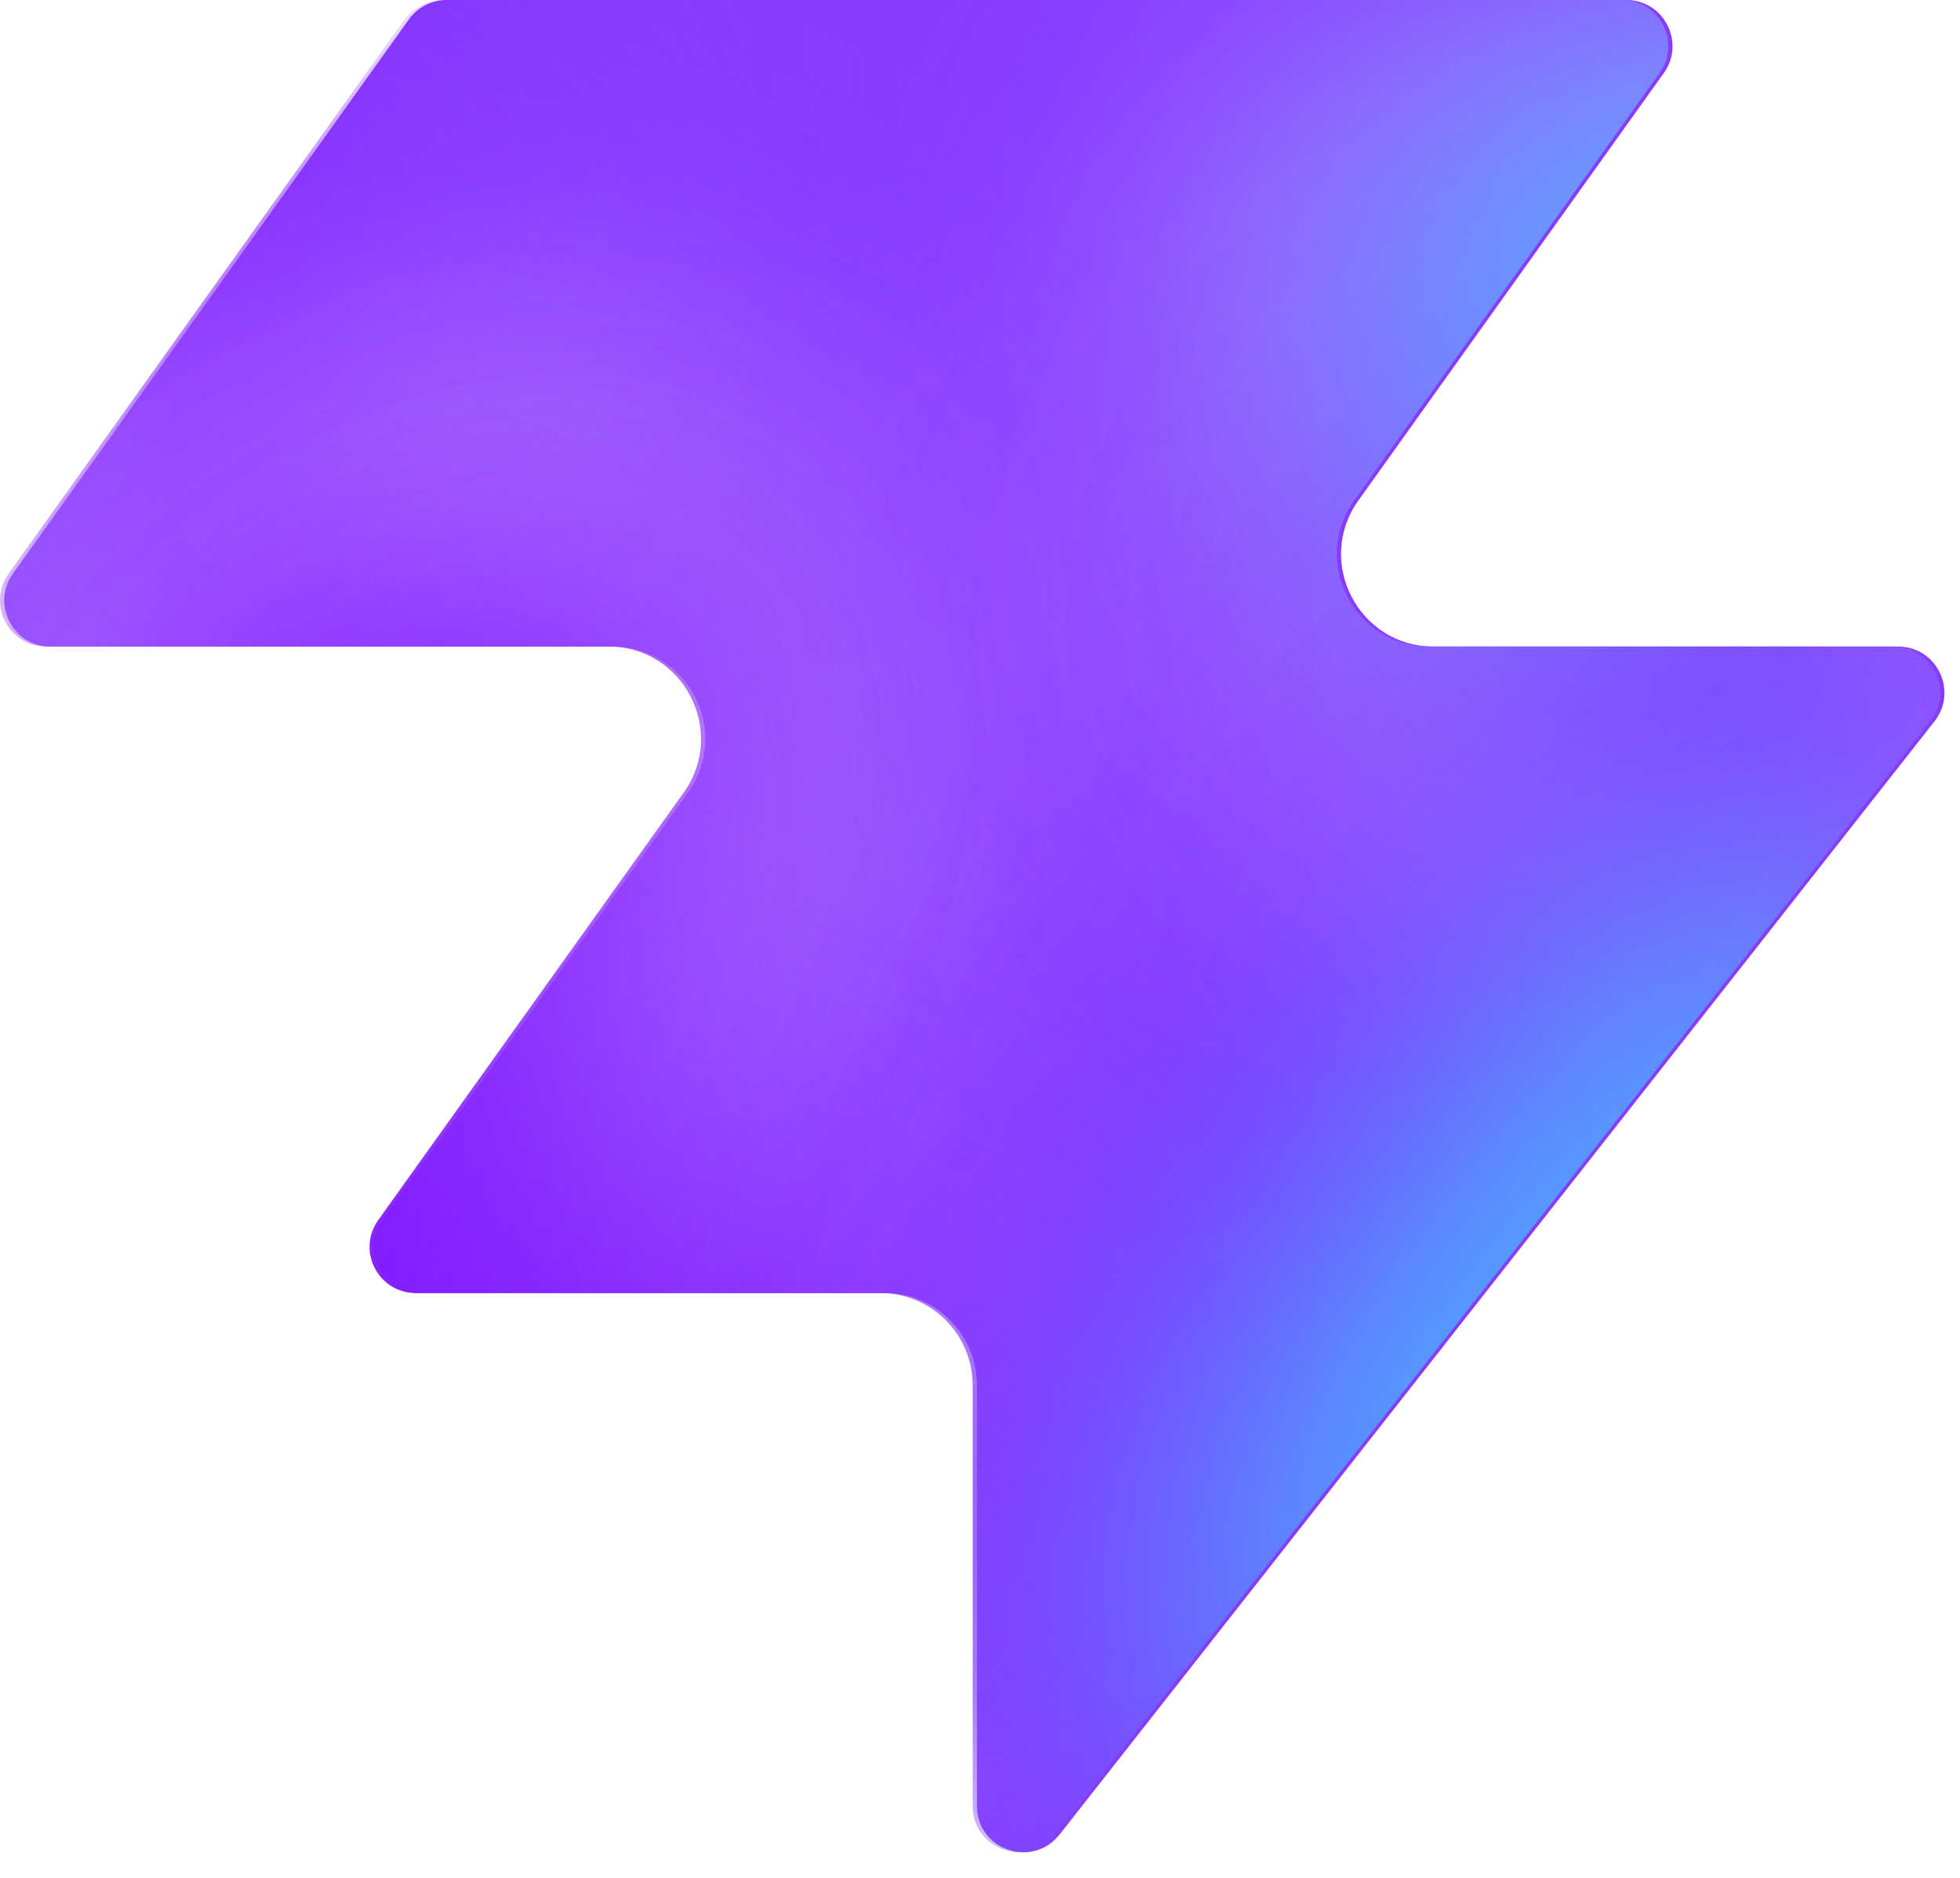
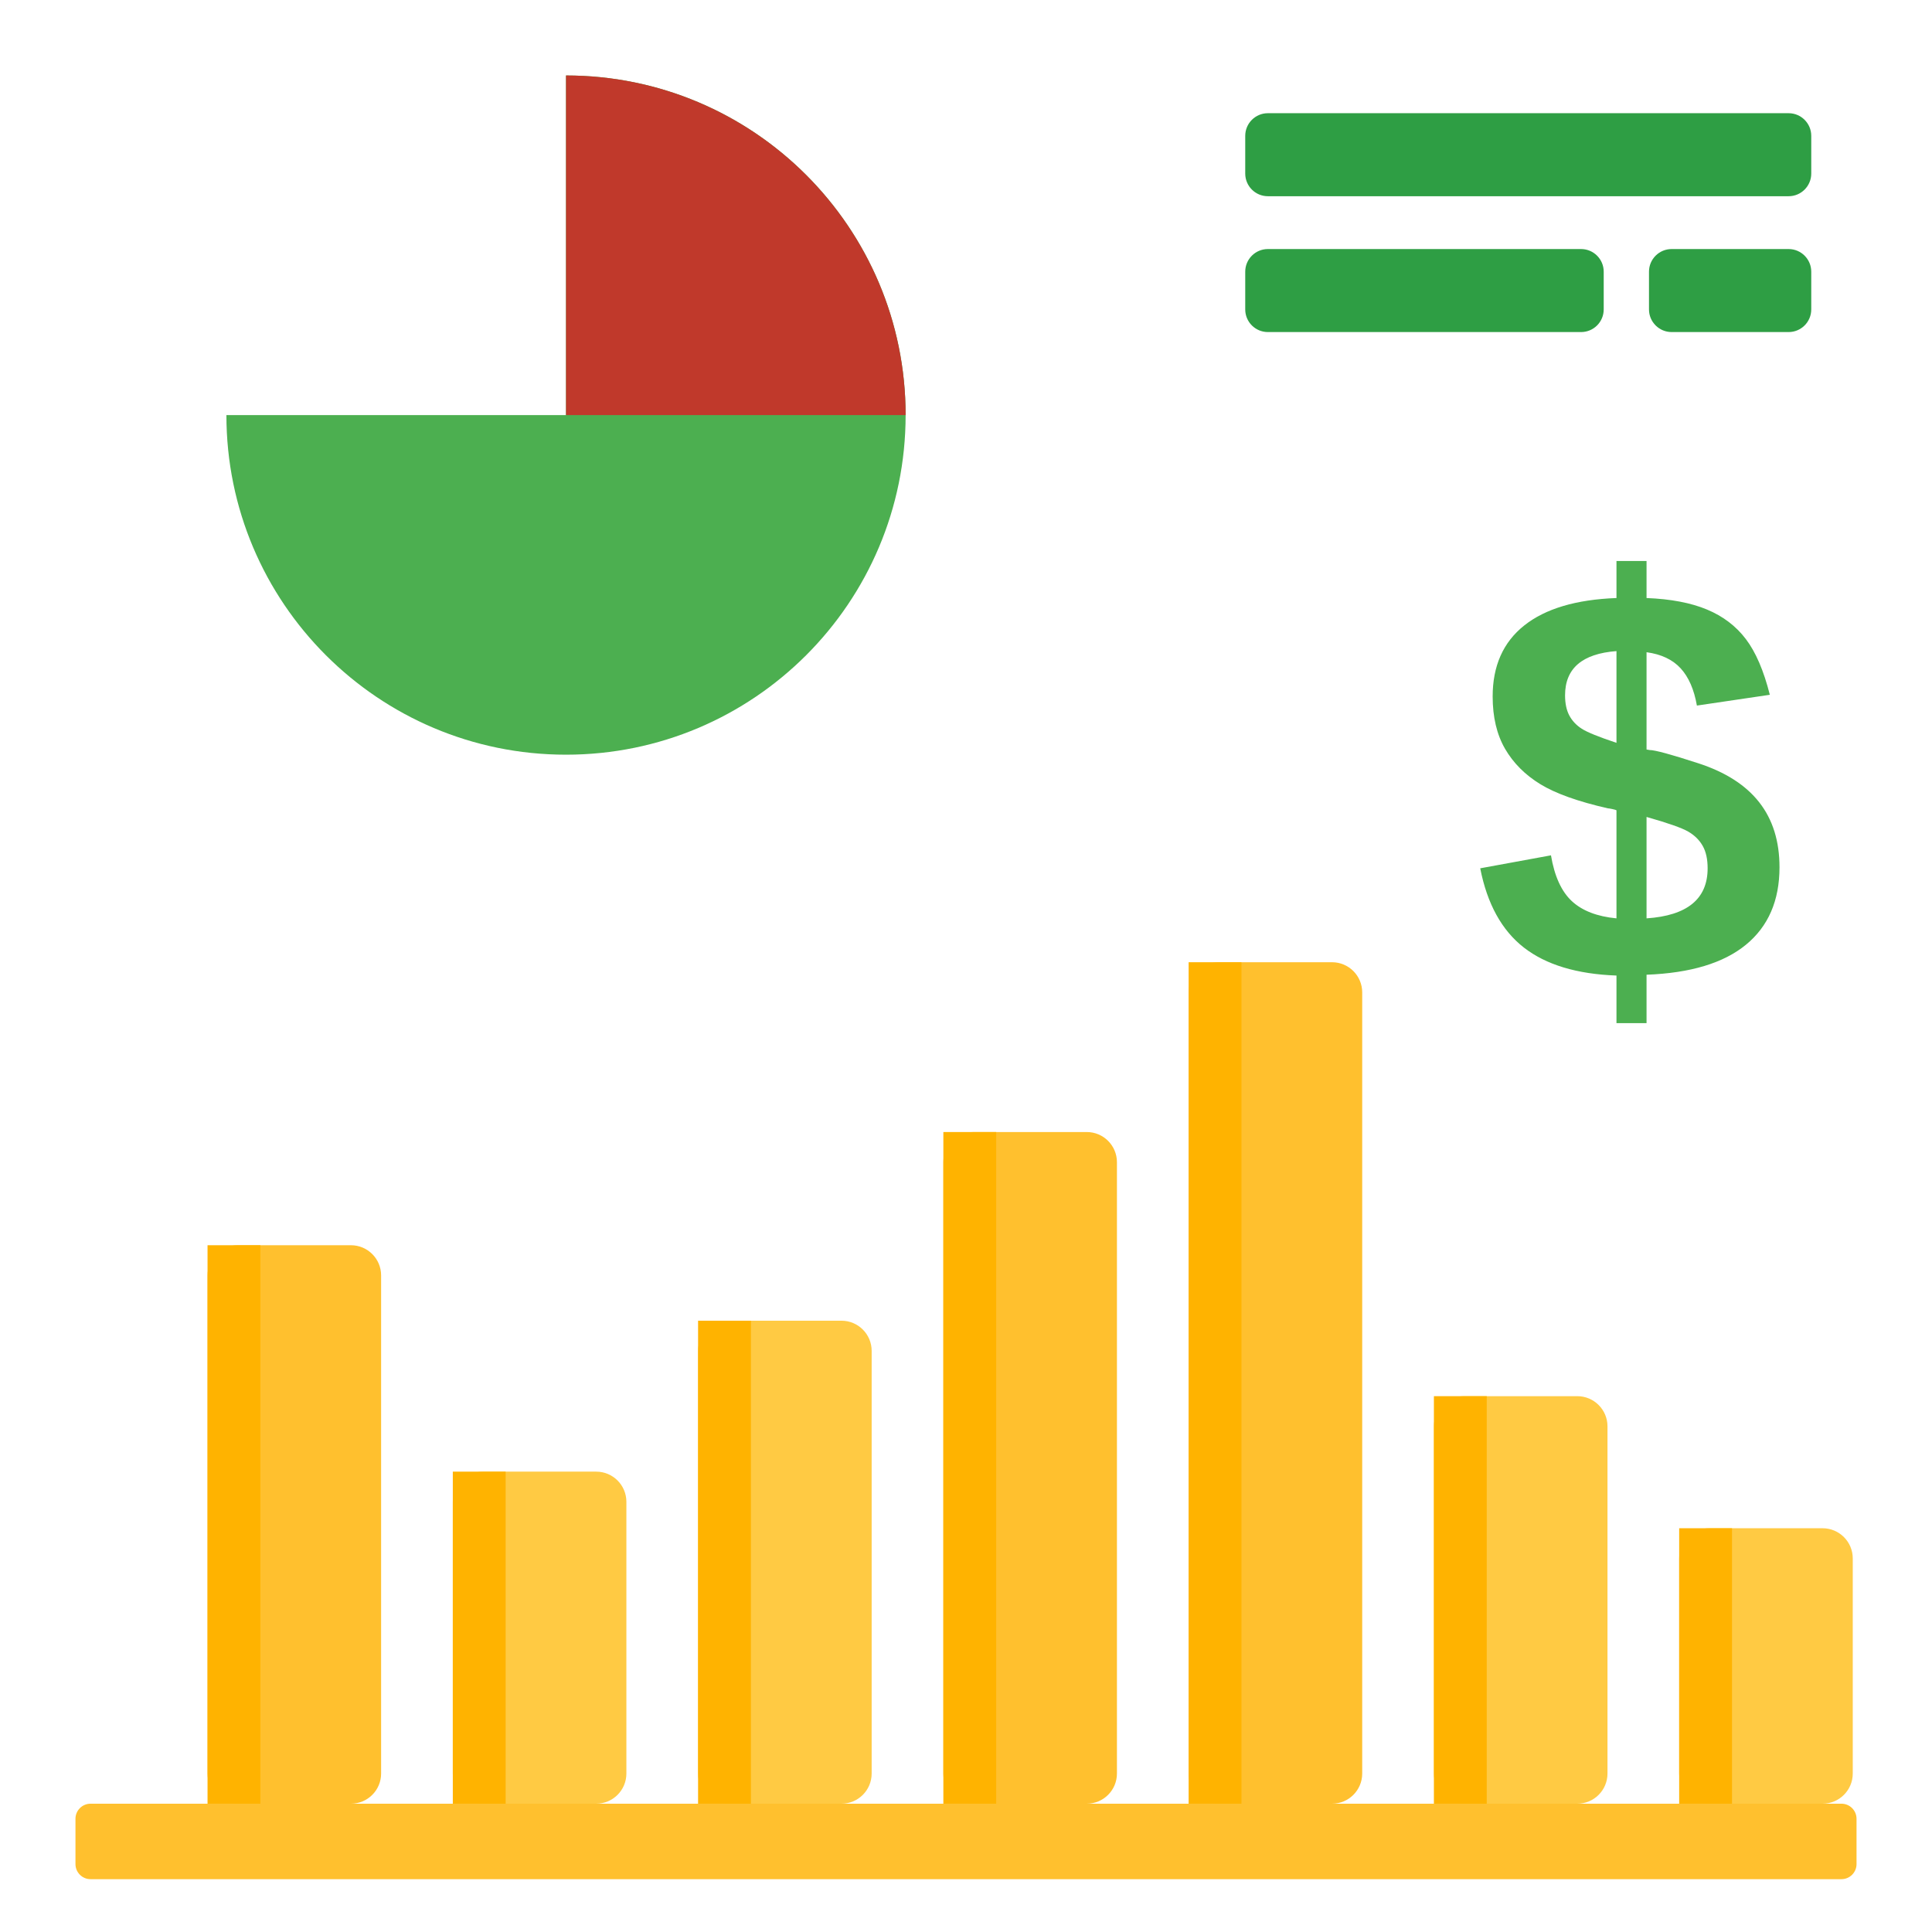
- <svg xmlns="http://www.w3.org/2000/svg" width="48" height="46" fill="none" viewBox="0 0 48 46">
-   <path fill="#863bff" d="M25.946 44.938c-.664.845-2.021.375-2.021-.698V33.937a2.26 2.26 0 0 0-2.262-2.262H10.287c-.92 0-1.456-1.04-.92-1.788l7.48-10.471c1.07-1.497 0-3.578-1.842-3.578H1.237c-.92 0-1.456-1.04-.92-1.788L10.013.474c.214-.297.556-.474.92-.474h28.894c.92 0 1.456 1.04.92 1.788l-7.48 10.471c-1.07 1.498 0 3.579 1.842 3.579h11.377c.943 0 1.473 1.088.89 1.83L25.947 44.94z" style="fill:#863bff;fill:color(display-p3 .525 .23 1);fill-opacity:1" />
-   <mask id="a" width="48" height="46" x="0" y="0" maskUnits="userSpaceOnUse" style="mask-type:alpha">
-     <path fill="#000" d="M25.842 44.938c-.664.844-2.021.375-2.021-.698V33.937a2.26 2.26 0 0 0-2.262-2.262H10.183c-.92 0-1.456-1.04-.92-1.788l7.48-10.471c1.07-1.498 0-3.579-1.842-3.579H1.133c-.92 0-1.456-1.04-.92-1.787L9.91.473c.214-.297.556-.474.92-.474h28.894c.92 0 1.456 1.04.92 1.788l-7.48 10.471c-1.07 1.498 0 3.578 1.842 3.578h11.377c.943 0 1.473 1.088.89 1.832L25.843 44.94z" style="fill:#000;fill-opacity:1" />
-   </mask>
-   <g mask="url(#a)">
-     <g filter="url(#b)">
-       <ellipse cx="5.508" cy="14.704" fill="#ede6ff" rx="5.508" ry="14.704" style="fill:#ede6ff;fill:color(display-p3 .927 .903 1);fill-opacity:1" transform="matrix(.00324 1 1 -.00324 -4.47 31.516)" />
-     </g>
-     <g filter="url(#c)">
-       <ellipse cx="10.399" cy="29.851" fill="#ede6ff" rx="10.399" ry="29.851" style="fill:#ede6ff;fill:color(display-p3 .927 .903 1);fill-opacity:1" transform="matrix(.00324 1 1 -.00324 -39.328 7.883)" />
-     </g>
-     <g filter="url(#d)">
-       <ellipse cx="5.508" cy="30.487" fill="#7e14ff" rx="5.508" ry="30.487" style="fill:#7e14ff;fill:color(display-p3 .492 .077 1);fill-opacity:1" transform="rotate(89.814 -25.913 -14.639)scale(1 -1)" />
-     </g>
-     <g filter="url(#e)">
-       <ellipse cx="5.508" cy="30.599" fill="#7e14ff" rx="5.508" ry="30.599" style="fill:#7e14ff;fill:color(display-p3 .492 .077 1);fill-opacity:1" transform="rotate(89.814 -32.644 -3.334)scale(1 -1)" />
-     </g>
-     <g filter="url(#f)">
-       <ellipse cx="5.508" cy="30.599" fill="#7e14ff" rx="5.508" ry="30.599" style="fill:#7e14ff;fill:color(display-p3 .492 .077 1);fill-opacity:1" transform="matrix(.00324 1 1 -.00324 -34.34 30.47)" />
-     </g>
-     <g filter="url(#g)">
-       <ellipse cx="14.072" cy="22.078" fill="#ede6ff" rx="14.072" ry="22.078" style="fill:#ede6ff;fill:color(display-p3 .927 .903 1);fill-opacity:1" transform="rotate(93.35 24.506 48.493)scale(-1 1)" />
-     </g>
-     <g filter="url(#h)">
-       <ellipse cx="3.47" cy="21.501" fill="#7e14ff" rx="3.47" ry="21.501" style="fill:#7e14ff;fill:color(display-p3 .492 .077 1);fill-opacity:1" transform="rotate(89.009 28.708 47.59)scale(-1 1)" />
-     </g>
-     <g filter="url(#i)">
-       <ellipse cx="3.47" cy="21.501" fill="#7e14ff" rx="3.47" ry="21.501" style="fill:#7e14ff;fill:color(display-p3 .492 .077 1);fill-opacity:1" transform="rotate(89.009 28.708 47.59)scale(-1 1)" />
-     </g>
-     <g filter="url(#j)">
-       <ellipse cx=".387" cy="8.972" fill="#7e14ff" rx="4.407" ry="29.108" style="fill:#7e14ff;fill:color(display-p3 .492 .077 1);fill-opacity:1" transform="rotate(39.51 .387 8.972)" />
-     </g>
-     <g filter="url(#k)">
-       <ellipse cx="47.523" cy="-6.092" fill="#7e14ff" rx="4.407" ry="29.108" style="fill:#7e14ff;fill:color(display-p3 .492 .077 1);fill-opacity:1" transform="rotate(37.892 47.523 -6.092)" />
-     </g>
-     <g filter="url(#l)">
-       <ellipse cx="41.412" cy="6.333" fill="#47bfff" rx="5.971" ry="9.665" style="fill:#47bfff;fill:color(display-p3 .28 .748 1);fill-opacity:1" transform="rotate(37.892 41.412 6.333)" />
-     </g>
-     <g filter="url(#m)">
-       <ellipse cx="-1.879" cy="38.332" fill="#7e14ff" rx="4.407" ry="29.108" style="fill:#7e14ff;fill:color(display-p3 .492 .077 1);fill-opacity:1" transform="rotate(37.892 -1.88 38.332)" />
-     </g>
-     <g filter="url(#n)">
-       <ellipse cx="-1.879" cy="38.332" fill="#7e14ff" rx="4.407" ry="29.108" style="fill:#7e14ff;fill:color(display-p3 .492 .077 1);fill-opacity:1" transform="rotate(37.892 -1.88 38.332)" />
-     </g>
-     <g filter="url(#o)">
-       <ellipse cx="35.651" cy="29.907" fill="#7e14ff" rx="4.407" ry="29.108" style="fill:#7e14ff;fill:color(display-p3 .492 .077 1);fill-opacity:1" transform="rotate(37.892 35.651 29.907)" />
-     </g>
-     <g filter="url(#p)">
-       <ellipse cx="38.418" cy="32.4" fill="#47bfff" rx="5.971" ry="15.297" style="fill:#47bfff;fill:color(display-p3 .28 .748 1);fill-opacity:1" transform="rotate(37.892 38.418 32.4)" />
-     </g>
+ <svg xmlns="http://www.w3.org/2000/svg" viewBox="0 0 512 512" width="512" height="512">
+   <rect x="20" y="478" width="472" height="20" rx="4" fill="#FFC02E" />
+   <g>
+     <rect x="55" y="330" width="46" height="148" rx="8" fill="#FFC02E" />
+     <rect x="55" y="330" width="14" height="148" fill="#FFB300" />
+     <rect x="120" y="390" width="46" height="88" rx="8" fill="#FFCA43" />
+     <rect x="120" y="390" width="14" height="88" fill="#FFB300" />
+     <rect x="185" y="350" width="46" height="128" rx="8" fill="#FFCA43" />
+     <rect x="185" y="350" width="14" height="128" fill="#FFB300" />
+     <rect x="250" y="300" width="46" height="178" rx="8" fill="#FFC02E" />
+     <rect x="250" y="300" width="14" height="178" fill="#FFB300" />
+     <rect x="315" y="255" width="46" height="223" rx="8" fill="#FFC02E" />
+     <rect x="315" y="255" width="14" height="223" fill="#FFB300" />
+     <rect x="380" y="370" width="46" height="108" rx="8" fill="#FFCA43" />
+     <rect x="380" y="370" width="14" height="108" fill="#FFB300" />
+     <rect x="445" y="405" width="46" height="73" rx="8" fill="#FFCA43" />
+     <rect x="445" y="405" width="14" height="73" fill="#FFB300" />
  </g>
-   <defs>
-     <filter id="b" width="60.045" height="41.654" x="-19.77" y="16.149" color-interpolation-filters="sRGB" filterUnits="userSpaceOnUse">
-       <feFlood flood-opacity="0" result="BackgroundImageFix" />
-       <feBlend in="SourceGraphic" in2="BackgroundImageFix" result="shape" />
-       <feGaussianBlur result="effect1_foregroundBlur_2002_17158" stdDeviation="7.659" />
-     </filter>
-     <filter id="c" width="90.34" height="51.437" x="-54.613" y="-7.533" color-interpolation-filters="sRGB" filterUnits="userSpaceOnUse">
-       <feFlood flood-opacity="0" result="BackgroundImageFix" />
-       <feBlend in="SourceGraphic" in2="BackgroundImageFix" result="shape" />
-       <feGaussianBlur result="effect1_foregroundBlur_2002_17158" stdDeviation="7.659" />
-     </filter>
-     <filter id="d" width="79.355" height="29.4" x="-49.64" y="2.03" color-interpolation-filters="sRGB" filterUnits="userSpaceOnUse">
-       <feFlood flood-opacity="0" result="BackgroundImageFix" />
-       <feBlend in="SourceGraphic" in2="BackgroundImageFix" result="shape" />
-       <feGaussianBlur result="effect1_foregroundBlur_2002_17158" stdDeviation="4.596" />
-     </filter>
-     <filter id="e" width="79.579" height="29.4" x="-45.045" y="20.029" color-interpolation-filters="sRGB" filterUnits="userSpaceOnUse">
-       <feFlood flood-opacity="0" result="BackgroundImageFix" />
-       <feBlend in="SourceGraphic" in2="BackgroundImageFix" result="shape" />
-       <feGaussianBlur result="effect1_foregroundBlur_2002_17158" stdDeviation="4.596" />
-     </filter>
-     <filter id="f" width="79.579" height="29.4" x="-43.513" y="21.178" color-interpolation-filters="sRGB" filterUnits="userSpaceOnUse">
-       <feFlood flood-opacity="0" result="BackgroundImageFix" />
-       <feBlend in="SourceGraphic" in2="BackgroundImageFix" result="shape" />
-       <feGaussianBlur result="effect1_foregroundBlur_2002_17158" stdDeviation="4.596" />
-     </filter>
-     <filter id="g" width="74.749" height="58.852" x="15.756" y="-17.901" color-interpolation-filters="sRGB" filterUnits="userSpaceOnUse">
-       <feFlood flood-opacity="0" result="BackgroundImageFix" />
-       <feBlend in="SourceGraphic" in2="BackgroundImageFix" result="shape" />
-       <feGaussianBlur result="effect1_foregroundBlur_2002_17158" stdDeviation="7.659" />
-     </filter>
-     <filter id="h" width="61.377" height="25.362" x="23.548" y="2.284" color-interpolation-filters="sRGB" filterUnits="userSpaceOnUse">
-       <feFlood flood-opacity="0" result="BackgroundImageFix" />
-       <feBlend in="SourceGraphic" in2="BackgroundImageFix" result="shape" />
-       <feGaussianBlur result="effect1_foregroundBlur_2002_17158" stdDeviation="4.596" />
-     </filter>
-     <filter id="i" width="61.377" height="25.362" x="23.548" y="2.284" color-interpolation-filters="sRGB" filterUnits="userSpaceOnUse">
-       <feFlood flood-opacity="0" result="BackgroundImageFix" />
-       <feBlend in="SourceGraphic" in2="BackgroundImageFix" result="shape" />
-       <feGaussianBlur result="effect1_foregroundBlur_2002_17158" stdDeviation="4.596" />
-     </filter>
-     <filter id="j" width="56.045" height="63.649" x="-27.636" y="-22.853" color-interpolation-filters="sRGB" filterUnits="userSpaceOnUse">
-       <feFlood flood-opacity="0" result="BackgroundImageFix" />
-       <feBlend in="SourceGraphic" in2="BackgroundImageFix" result="shape" />
-       <feGaussianBlur result="effect1_foregroundBlur_2002_17158" stdDeviation="4.596" />
-     </filter>
-     <filter id="k" width="54.814" height="64.646" x="20.116" y="-38.415" color-interpolation-filters="sRGB" filterUnits="userSpaceOnUse">
-       <feFlood flood-opacity="0" result="BackgroundImageFix" />
-       <feBlend in="SourceGraphic" in2="BackgroundImageFix" result="shape" />
-       <feGaussianBlur result="effect1_foregroundBlur_2002_17158" stdDeviation="4.596" />
-     </filter>
-     <filter id="l" width="33.541" height="35.313" x="24.641" y="-11.323" color-interpolation-filters="sRGB" filterUnits="userSpaceOnUse">
-       <feFlood flood-opacity="0" result="BackgroundImageFix" />
-       <feBlend in="SourceGraphic" in2="BackgroundImageFix" result="shape" />
-       <feGaussianBlur result="effect1_foregroundBlur_2002_17158" stdDeviation="4.596" />
-     </filter>
-     <filter id="m" width="54.814" height="64.646" x="-29.286" y="6.009" color-interpolation-filters="sRGB" filterUnits="userSpaceOnUse">
-       <feFlood flood-opacity="0" result="BackgroundImageFix" />
-       <feBlend in="SourceGraphic" in2="BackgroundImageFix" result="shape" />
-       <feGaussianBlur result="effect1_foregroundBlur_2002_17158" stdDeviation="4.596" />
-     </filter>
-     <filter id="n" width="54.814" height="64.646" x="-29.286" y="6.009" color-interpolation-filters="sRGB" filterUnits="userSpaceOnUse">
-       <feFlood flood-opacity="0" result="BackgroundImageFix" />
-       <feBlend in="SourceGraphic" in2="BackgroundImageFix" result="shape" />
-       <feGaussianBlur result="effect1_foregroundBlur_2002_17158" stdDeviation="4.596" />
-     </filter>
-     <filter id="o" width="54.814" height="64.646" x="8.244" y="-2.416" color-interpolation-filters="sRGB" filterUnits="userSpaceOnUse">
-       <feFlood flood-opacity="0" result="BackgroundImageFix" />
-       <feBlend in="SourceGraphic" in2="BackgroundImageFix" result="shape" />
-       <feGaussianBlur result="effect1_foregroundBlur_2002_17158" stdDeviation="4.596" />
-     </filter>
-     <filter id="p" width="39.409" height="43.623" x="18.713" y="10.588" color-interpolation-filters="sRGB" filterUnits="userSpaceOnUse">
-       <feFlood flood-opacity="0" result="BackgroundImageFix" />
-       <feBlend in="SourceGraphic" in2="BackgroundImageFix" result="shape" />
-       <feGaussianBlur result="effect1_foregroundBlur_2002_17158" stdDeviation="4.596" />
-     </filter>
-   </defs>
+   <g>
+     <path d="M150 20 A90 90 0 1 1 60 110 L150 110 Z" fill="#4CAF50" />
+     <path d="M150 20 A90 90 0 0 1 240 110 L150 110 Z" fill="#C0392B" />
+   </g>
+   <g fill="#2E9E44">
+     <rect x="330" y="30" width="150" height="22" rx="6" />
+     <rect x="330" y="66" width="95" height="22" rx="6" />
+     <rect x="437" y="66" width="43" height="22" rx="6" />
+   </g>
+   <text x="432" y="260" font-family="Arial, Helvetica, sans-serif" font-size="150" font-weight="700" fill="#4CAF50" text-anchor="middle">$</text>
</svg>
